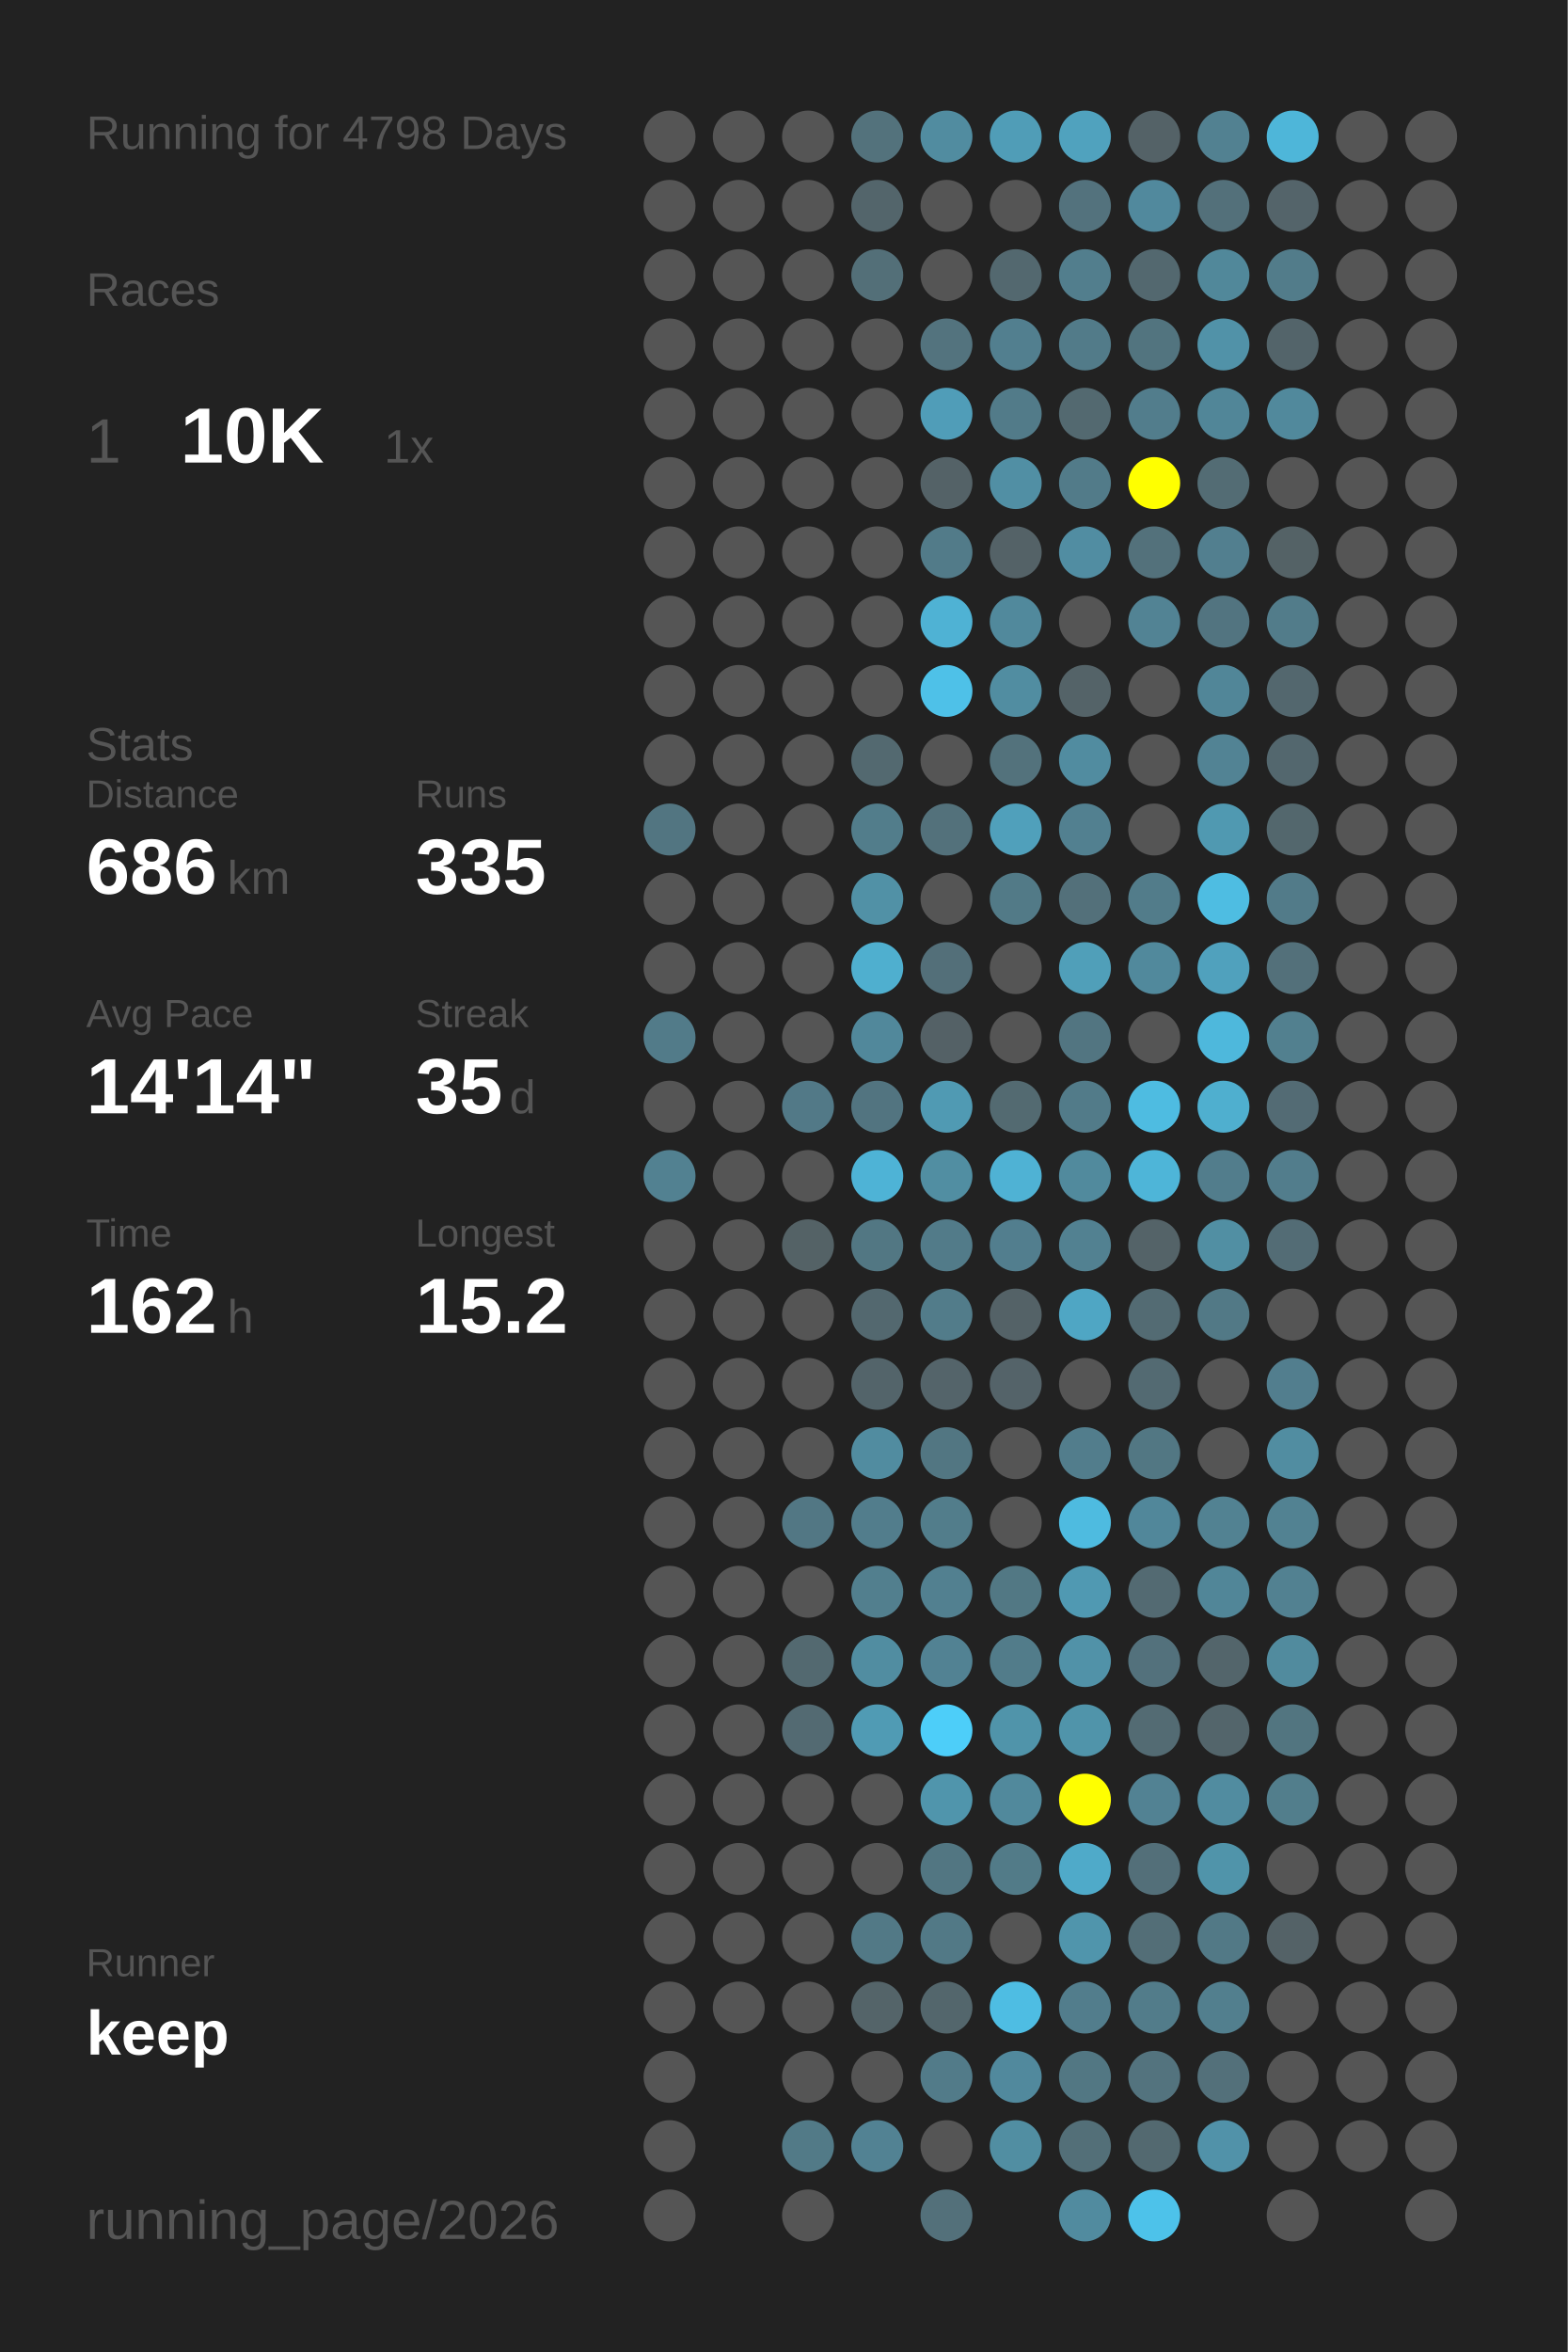
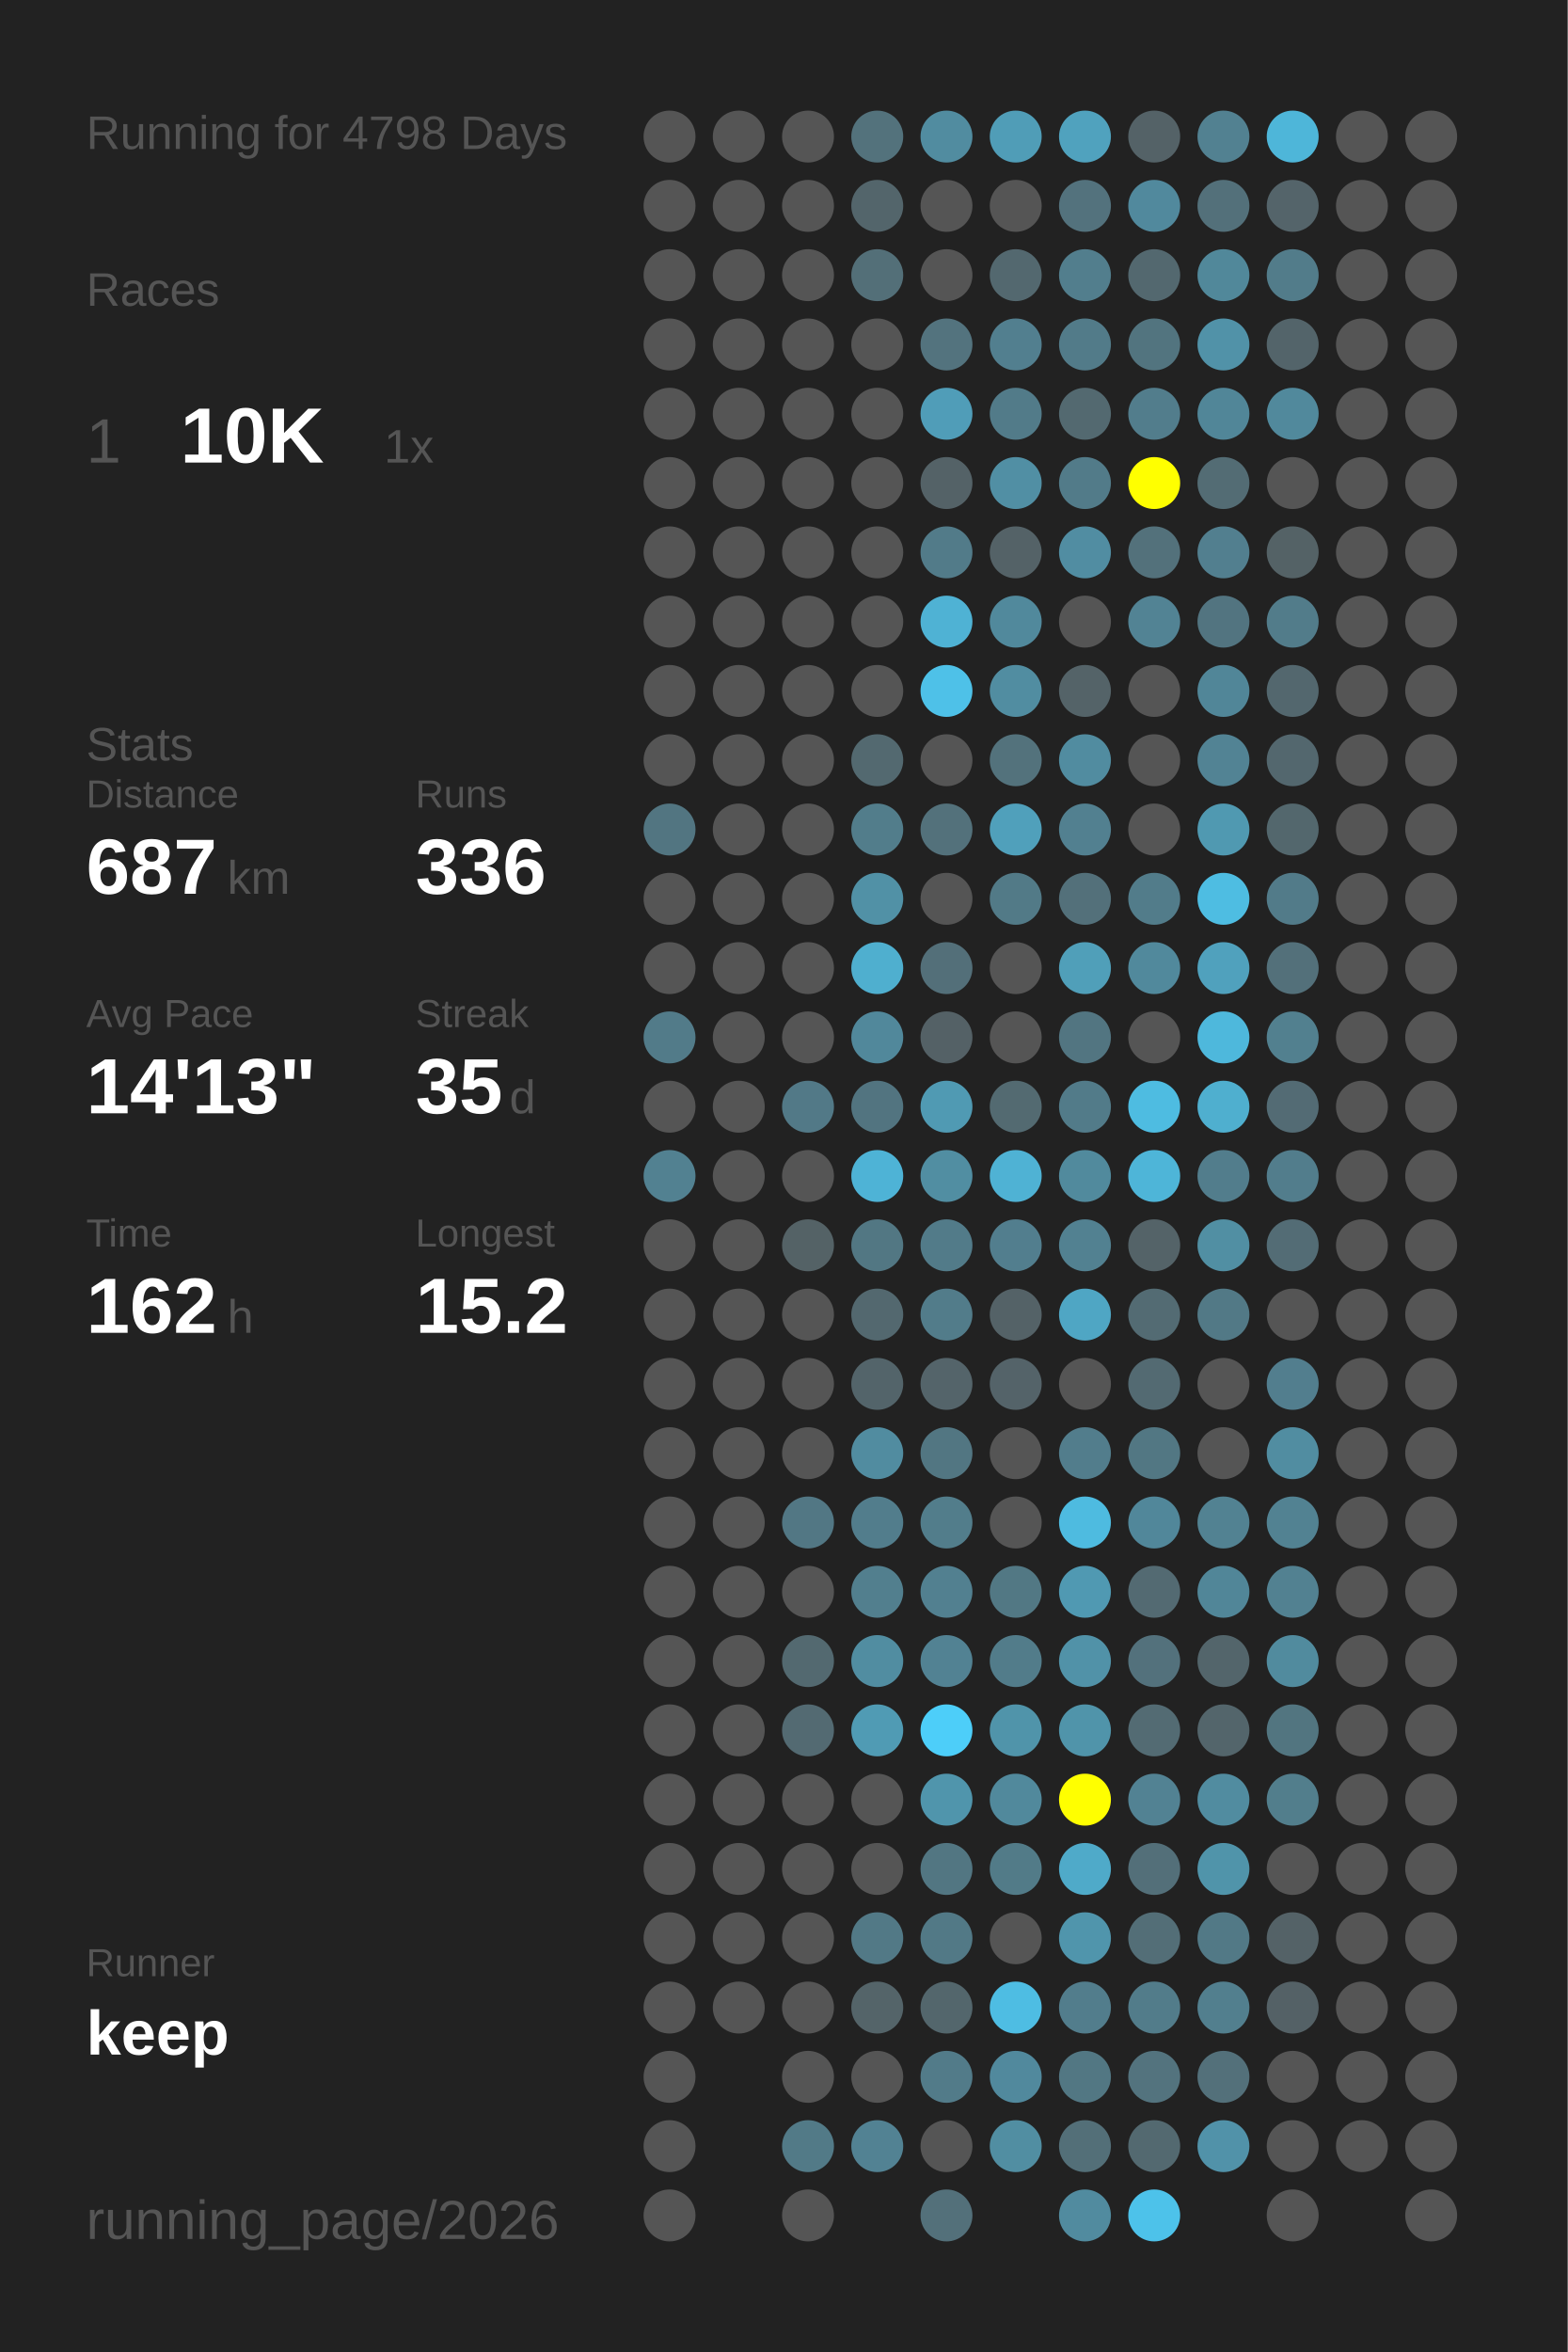
<svg xmlns="http://www.w3.org/2000/svg" baseProfile="full" height="300mm" version="1.1" viewBox="0,0,200,300" width="200mm">
  <defs />
  <rect fill="#222222" height="300" width="200" x="0" y="0" />
  <text fill="#555555" style="font-size:6px; font-family:Arial;" x="11" y="19">Running for 4798 Days</text>
  <text fill="#555555" style="font-size:6px; font-family:Arial;" x="11" y="39">Races</text>
  <text fill="#555555" style="font-size:8px; font-family:Arial;" x="11" y="59">1</text>
  <text fill="#FFFFFF" style="font-size:10px; font-family:Arial; font-weight:bold;" x="23" y="59">10K</text>
  <text fill="#555555" style="font-size:6px; font-family:Arial;" x="49" y="59">1x</text>
  <text fill="#555555" style="font-size:6px; font-family:Arial;" x="11" y="97">Stats</text>
  <text fill="#555555" style="font-size:5px; font-family:Arial;" x="11" y="103">Distance</text>
-   <text fill="#FFFFFF" style="font-size:10px; font-family:Arial; font-weight:bold;" x="11" y="114">686</text>
+   <text fill="#FFFFFF" style="font-size:10px; font-family:Arial; font-weight:bold;" x="11" y="114">687</text>
  <text fill="#555555" style="font-size:6px; font-family:Arial;" x="29" y="114">km</text>
  <text fill="#555555" style="font-size:5px; font-family:Arial;" x="53" y="103">Runs</text>
-   <text fill="#FFFFFF" style="font-size:10px; font-family:Arial; font-weight:bold;" x="53" y="114">335</text>
+   <text fill="#FFFFFF" style="font-size:10px; font-family:Arial; font-weight:bold;" x="53" y="114">336</text>
  <text fill="#555555" style="font-size:5px; font-family:Arial;" x="11" y="131">Avg Pace</text>
-   <text fill="#FFFFFF" style="font-size:10px; font-family:Arial; font-weight:bold;" x="11" y="142">14'14"</text>
+   <text fill="#FFFFFF" style="font-size:10px; font-family:Arial; font-weight:bold;" x="11" y="142">14'13"</text>
  <text fill="#555555" style="font-size:5px; font-family:Arial;" x="53" y="131">Streak</text>
  <text fill="#FFFFFF" style="font-size:10px; font-family:Arial; font-weight:bold;" x="53" y="142">35</text>
  <text fill="#555555" style="font-size:6px; font-family:Arial;" x="65" y="142">d</text>
  <text fill="#555555" style="font-size:5px; font-family:Arial;" x="11" y="159">Time</text>
  <text fill="#FFFFFF" style="font-size:10px; font-family:Arial; font-weight:bold;" x="11" y="170">162</text>
  <text fill="#555555" style="font-size:6px; font-family:Arial;" x="29" y="170">h</text>
  <text fill="#555555" style="font-size:5px; font-family:Arial;" x="53" y="159">Longest</text>
  <text fill="#FFFFFF" style="font-size:10px; font-family:Arial; font-weight:bold;" x="53" y="170">15.2</text>
  <text fill="#555555" style="font-size:5px; font-family:Arial;" x="11" y="252.065">Runner</text>
  <text fill="#FFFFFF" style="font-size:8px; font-family:Arial; font-weight:bold;" x="11" y="262.065">keep</text>
  <text fill="#555555" style="font-size:7px; font-family:Arial;" x="11" y="285.581">running_page/2026</text>
  <circle cx="85.417" cy="17.419" fill="#555555" r="3.312" />
  <circle cx="85.417" cy="26.258" fill="#555555" r="3.312" />
  <circle cx="85.417" cy="35.097" fill="#555555" r="3.312" />
  <circle cx="85.417" cy="43.935" fill="#555555" r="3.312" />
  <circle cx="85.417" cy="52.774" fill="#555555" r="3.312" />
  <circle cx="85.417" cy="61.613" fill="#555555" r="3.312" />
  <circle cx="85.417" cy="70.452" fill="#555555" r="3.312" />
  <circle cx="85.417" cy="79.29" fill="#555555" r="3.312" />
  <circle cx="85.417" cy="88.129" fill="#555555" r="3.312" />
  <circle cx="85.417" cy="96.968" fill="#555555" r="3.312" />
  <circle cx="85.417" cy="105.806" fill="#527581" r="3.312" />
  <circle cx="85.417" cy="114.645" fill="#555555" r="3.312" />
  <circle cx="85.417" cy="123.484" fill="#555555" r="3.312" />
  <circle cx="85.417" cy="132.323" fill="#527b89" r="3.312" />
  <circle cx="85.417" cy="141.161" fill="#555555" r="3.312" />
  <circle cx="85.417" cy="150" fill="#528191" r="3.312" />
  <circle cx="85.417" cy="158.839" fill="#555555" r="3.312" />
  <circle cx="85.417" cy="167.677" fill="#555555" r="3.312" />
  <circle cx="85.417" cy="176.516" fill="#555555" r="3.312" />
  <circle cx="85.417" cy="185.355" fill="#555555" r="3.312" />
  <circle cx="85.417" cy="194.194" fill="#555555" r="3.312" />
  <circle cx="85.417" cy="203.032" fill="#555555" r="3.312" />
  <circle cx="85.417" cy="211.871" fill="#555555" r="3.312" />
  <circle cx="85.417" cy="220.71" fill="#555555" r="3.312" />
  <circle cx="85.417" cy="229.548" fill="#555555" r="3.312" />
  <circle cx="85.417" cy="238.387" fill="#555555" r="3.312" />
  <circle cx="85.417" cy="247.226" fill="#555555" r="3.312" />
  <circle cx="85.417" cy="256.065" fill="#555555" r="3.312" />
  <circle cx="85.417" cy="264.903" fill="#555555" r="3.312" />
  <circle cx="85.417" cy="273.742" fill="#555555" r="3.312" />
  <circle cx="85.417" cy="282.581" fill="#555555" r="3.312" />
  <circle cx="94.25" cy="17.419" fill="#555555" r="3.312" />
  <circle cx="94.25" cy="26.258" fill="#555555" r="3.312" />
  <circle cx="94.25" cy="35.097" fill="#555555" r="3.312" />
  <circle cx="94.25" cy="43.935" fill="#555555" r="3.312" />
  <circle cx="94.25" cy="52.774" fill="#555555" r="3.312" />
  <circle cx="94.25" cy="61.613" fill="#555555" r="3.312" />
  <circle cx="94.25" cy="70.452" fill="#555555" r="3.312" />
  <circle cx="94.25" cy="79.29" fill="#555555" r="3.312" />
  <circle cx="94.25" cy="88.129" fill="#555555" r="3.312" />
  <circle cx="94.25" cy="96.968" fill="#555555" r="3.312" />
  <circle cx="94.25" cy="105.806" fill="#555555" r="3.312" />
  <circle cx="94.25" cy="114.645" fill="#555555" r="3.312" />
  <circle cx="94.25" cy="123.484" fill="#555555" r="3.312" />
  <circle cx="94.25" cy="132.323" fill="#555555" r="3.312" />
  <circle cx="94.25" cy="141.161" fill="#555555" r="3.312" />
  <circle cx="94.25" cy="150" fill="#555555" r="3.312" />
  <circle cx="94.25" cy="158.839" fill="#555555" r="3.312" />
  <circle cx="94.25" cy="167.677" fill="#555555" r="3.312" />
  <circle cx="94.25" cy="176.516" fill="#555555" r="3.312" />
  <circle cx="94.25" cy="185.355" fill="#555555" r="3.312" />
  <circle cx="94.25" cy="194.194" fill="#555555" r="3.312" />
  <circle cx="94.25" cy="203.032" fill="#555555" r="3.312" />
  <circle cx="94.25" cy="211.871" fill="#555555" r="3.312" />
  <circle cx="94.25" cy="220.71" fill="#555555" r="3.312" />
  <circle cx="94.25" cy="229.548" fill="#555555" r="3.312" />
  <circle cx="94.25" cy="238.387" fill="#555555" r="3.312" />
  <circle cx="94.25" cy="247.226" fill="#555555" r="3.312" />
  <circle cx="94.25" cy="256.065" fill="#555555" r="3.312" />
  <circle cx="103.083" cy="17.419" fill="#555555" r="3.312" />
  <circle cx="103.083" cy="26.258" fill="#555555" r="3.312" />
  <circle cx="103.083" cy="35.097" fill="#555555" r="3.312" />
  <circle cx="103.083" cy="43.935" fill="#555555" r="3.312" />
  <circle cx="103.083" cy="52.774" fill="#555555" r="3.312" />
  <circle cx="103.083" cy="61.613" fill="#555555" r="3.312" />
  <circle cx="103.083" cy="70.452" fill="#555555" r="3.312" />
  <circle cx="103.083" cy="79.29" fill="#555555" r="3.312" />
  <circle cx="103.083" cy="88.129" fill="#555555" r="3.312" />
  <circle cx="103.083" cy="96.968" fill="#555555" r="3.312" />
  <circle cx="103.083" cy="105.806" fill="#555555" r="3.312" />
  <circle cx="103.083" cy="114.645" fill="#555555" r="3.312" />
  <circle cx="103.083" cy="123.484" fill="#555555" r="3.312" />
  <circle cx="103.083" cy="132.323" fill="#555555" r="3.312" />
  <circle cx="103.083" cy="141.161" fill="#527987" r="3.312" />
  <circle cx="103.083" cy="150" fill="#555555" r="3.312" />
  <circle cx="103.083" cy="158.839" fill="#546266" r="3.312" />
  <circle cx="103.083" cy="167.677" fill="#555555" r="3.312" />
  <circle cx="103.083" cy="176.516" fill="#555555" r="3.312" />
  <circle cx="103.083" cy="185.355" fill="#555555" r="3.312" />
  <circle cx="103.083" cy="194.194" fill="#527784" r="3.312" />
  <circle cx="103.083" cy="203.032" fill="#555555" r="3.312" />
  <circle cx="103.083" cy="211.871" fill="#536970" r="3.312" />
  <circle cx="103.083" cy="220.71" fill="#536a72" r="3.312" />
  <circle cx="103.083" cy="229.548" fill="#555555" r="3.312" />
  <circle cx="103.083" cy="238.387" fill="#555555" r="3.312" />
  <circle cx="103.083" cy="247.226" fill="#555555" r="3.312" />
  <circle cx="103.083" cy="256.065" fill="#555555" r="3.312" />
  <circle cx="103.083" cy="264.903" fill="#555555" r="3.312" />
  <circle cx="103.083" cy="273.742" fill="#527a87" r="3.312" />
  <circle cx="103.083" cy="282.581" fill="#555555" r="3.312" />
  <circle cx="111.917" cy="17.419" fill="#53727c" r="3.312" />
  <circle cx="111.917" cy="26.258" fill="#53656b" r="3.312" />
  <circle cx="111.917" cy="35.097" fill="#536f78" r="3.312" />
  <circle cx="111.917" cy="43.935" fill="#555555" r="3.312" />
  <circle cx="111.917" cy="52.774" fill="#555555" r="3.312" />
  <circle cx="111.917" cy="61.613" fill="#555555" r="3.312" />
  <circle cx="111.917" cy="70.452" fill="#555555" r="3.312" />
  <circle cx="111.917" cy="79.29" fill="#555555" r="3.312" />
  <circle cx="111.917" cy="88.129" fill="#555555" r="3.312" />
  <circle cx="111.917" cy="96.968" fill="#536970" r="3.312" />
  <circle cx="111.917" cy="105.806" fill="#527d8b" r="3.312" />
  <circle cx="111.917" cy="114.645" fill="#5191a6" r="3.312" />
  <circle cx="111.917" cy="123.484" fill="#4fafcf" r="3.312" />
  <circle cx="111.917" cy="132.323" fill="#51889b" r="3.312" />
  <circle cx="111.917" cy="141.161" fill="#527480" r="3.312" />
  <circle cx="111.917" cy="150" fill="#4eb3d6" r="3.312" />
  <circle cx="111.917" cy="158.839" fill="#527783" r="3.312" />
  <circle cx="111.917" cy="167.677" fill="#53686f" r="3.312" />
  <circle cx="111.917" cy="176.516" fill="#53646a" r="3.312" />
  <circle cx="111.917" cy="185.355" fill="#518ca0" r="3.312" />
  <circle cx="111.917" cy="194.194" fill="#527d8c" r="3.312" />
  <circle cx="111.917" cy="203.032" fill="#527f8e" r="3.312" />
  <circle cx="111.917" cy="211.871" fill="#518da1" r="3.312" />
  <circle cx="111.917" cy="220.71" fill="#509bb4" r="3.312" />
  <circle cx="111.917" cy="229.548" fill="#555555" r="3.312" />
  <circle cx="111.917" cy="238.387" fill="#555555" r="3.312" />
  <circle cx="111.917" cy="247.226" fill="#527986" r="3.312" />
  <circle cx="111.917" cy="256.065" fill="#546469" r="3.312" />
  <circle cx="111.917" cy="264.903" fill="#555555" r="3.312" />
  <circle cx="111.917" cy="273.742" fill="#528293" r="3.312" />
  <circle cx="120.75" cy="17.419" fill="#518ca0" r="3.312" />
  <circle cx="120.75" cy="26.258" fill="#555555" r="3.312" />
  <circle cx="120.75" cy="35.097" fill="#555555" r="3.312" />
  <circle cx="120.75" cy="43.935" fill="#53737e" r="3.312" />
  <circle cx="120.75" cy="52.774" fill="#509db8" r="3.312" />
  <circle cx="120.75" cy="61.613" fill="#546267" r="3.312" />
  <circle cx="120.75" cy="70.452" fill="#527b89" r="3.312" />
  <circle cx="120.75" cy="79.29" fill="#4fb2d4" r="3.312" />
  <circle cx="120.75" cy="88.129" fill="#4ec1e8" r="3.312" />
  <circle cx="120.75" cy="96.968" fill="#555555" r="3.312" />
  <circle cx="120.75" cy="105.806" fill="#53717b" r="3.312" />
  <circle cx="120.75" cy="114.645" fill="#555555" r="3.312" />
  <circle cx="120.75" cy="123.484" fill="#536f79" r="3.312" />
  <circle cx="120.75" cy="132.323" fill="#546166" r="3.312" />
  <circle cx="120.75" cy="141.161" fill="#509ab3" r="3.312" />
  <circle cx="120.75" cy="150" fill="#518ea2" r="3.312" />
  <circle cx="120.75" cy="158.839" fill="#527b89" r="3.312" />
  <circle cx="120.75" cy="167.677" fill="#527c8a" r="3.312" />
  <circle cx="120.75" cy="176.516" fill="#54646a" r="3.312" />
  <circle cx="120.75" cy="185.355" fill="#527682" r="3.312" />
  <circle cx="120.75" cy="194.194" fill="#527d8b" r="3.312" />
  <circle cx="120.75" cy="203.032" fill="#528090" r="3.312" />
  <circle cx="120.75" cy="211.871" fill="#528293" r="3.312" />
  <circle cx="120.75" cy="220.71" fill="#4dcef9" r="3.312" />
  <circle cx="120.75" cy="229.548" fill="#5095ac" r="3.312" />
  <circle cx="120.75" cy="238.387" fill="#527682" r="3.312" />
  <circle cx="120.75" cy="247.226" fill="#527986" r="3.312" />
  <circle cx="120.75" cy="256.065" fill="#53666c" r="3.312" />
  <circle cx="120.75" cy="264.903" fill="#527b89" r="3.312" />
  <circle cx="120.75" cy="273.742" fill="#555555" r="3.312" />
  <circle cx="120.75" cy="282.581" fill="#53707a" r="3.312" />
  <circle cx="129.583" cy="17.419" fill="#509db7" r="3.312" />
  <circle cx="129.583" cy="26.258" fill="#555555" r="3.312" />
  <circle cx="129.583" cy="35.097" fill="#53686f" r="3.312" />
  <circle cx="129.583" cy="43.935" fill="#527f8f" r="3.312" />
  <circle cx="129.583" cy="52.774" fill="#527b89" r="3.312" />
  <circle cx="129.583" cy="61.613" fill="#518fa4" r="3.312" />
  <circle cx="129.583" cy="70.452" fill="#546267" r="3.312" />
  <circle cx="129.583" cy="79.29" fill="#51899c" r="3.312" />
  <circle cx="129.583" cy="88.129" fill="#518da1" r="3.312" />
  <circle cx="129.583" cy="96.968" fill="#53727c" r="3.312" />
  <circle cx="129.583" cy="105.806" fill="#50a0bb" r="3.312" />
  <circle cx="129.583" cy="114.645" fill="#527a87" r="3.312" />
  <circle cx="129.583" cy="123.484" fill="#555555" r="3.312" />
  <circle cx="129.583" cy="132.323" fill="#555555" r="3.312" />
  <circle cx="129.583" cy="141.161" fill="#536a71" r="3.312" />
  <circle cx="129.583" cy="150" fill="#4fb2d4" r="3.312" />
  <circle cx="129.583" cy="158.839" fill="#527e8e" r="3.312" />
  <circle cx="129.583" cy="167.677" fill="#546267" r="3.312" />
  <circle cx="129.583" cy="176.516" fill="#546369" r="3.312" />
  <circle cx="129.583" cy="185.355" fill="#555555" r="3.312" />
  <circle cx="129.583" cy="194.194" fill="#555555" r="3.312" />
  <circle cx="129.583" cy="203.032" fill="#527884" r="3.312" />
  <circle cx="129.583" cy="211.871" fill="#527c8a" r="3.312" />
  <circle cx="129.583" cy="220.71" fill="#5094aa" r="3.312" />
  <circle cx="129.583" cy="229.548" fill="#51899c" r="3.312" />
  <circle cx="129.583" cy="238.387" fill="#527b88" r="3.312" />
  <circle cx="129.583" cy="247.226" fill="#555555" r="3.312" />
  <circle cx="129.583" cy="256.065" fill="#4ebde3" r="3.312" />
  <circle cx="129.583" cy="264.903" fill="#51899d" r="3.312" />
  <circle cx="129.583" cy="273.742" fill="#518ea2" r="3.312" />
  <circle cx="138.417" cy="17.419" fill="#50a2be" r="3.312" />
  <circle cx="138.417" cy="26.258" fill="#53727d" r="3.312" />
  <circle cx="138.417" cy="35.097" fill="#527e8d" r="3.312" />
  <circle cx="138.417" cy="43.935" fill="#527b89" r="3.312" />
  <circle cx="138.417" cy="52.774" fill="#536970" r="3.312" />
  <circle cx="138.417" cy="61.613" fill="#527b89" r="3.312" />
  <circle cx="138.417" cy="70.452" fill="#518da2" r="3.312" />
  <circle cx="138.417" cy="79.29" fill="#555555" r="3.312" />
  <circle cx="138.417" cy="88.129" fill="#546368" r="3.312" />
  <circle cx="138.417" cy="96.968" fill="#518ca0" r="3.312" />
  <circle cx="138.417" cy="105.806" fill="#528090" r="3.312" />
  <circle cx="138.417" cy="114.645" fill="#53707a" r="3.312" />
  <circle cx="138.417" cy="123.484" fill="#509fb9" r="3.312" />
  <circle cx="138.417" cy="132.323" fill="#527581" r="3.312" />
  <circle cx="138.417" cy="141.161" fill="#527b89" r="3.312" />
  <circle cx="138.417" cy="150" fill="#518a9d" r="3.312" />
  <circle cx="138.417" cy="158.839" fill="#528191" r="3.312" />
  <circle cx="138.417" cy="167.677" fill="#4fa6c4" r="3.312" />
  <circle cx="138.417" cy="176.516" fill="#555555" r="3.312" />
  <circle cx="138.417" cy="185.355" fill="#527d8c" r="3.312" />
  <circle cx="138.417" cy="194.194" fill="#4ebbe0" r="3.312" />
  <circle cx="138.417" cy="203.032" fill="#5099b2" r="3.312" />
  <circle cx="138.417" cy="211.871" fill="#5192a8" r="3.312" />
  <circle cx="138.417" cy="220.71" fill="#5094aa" r="3.312" />
  <circle cx="138.417" cy="229.548" fill="#FFFF00" r="3.312" />
  <circle cx="138.417" cy="238.387" fill="#4faac9" r="3.312" />
  <circle cx="138.417" cy="247.226" fill="#5095ac" r="3.312" />
  <circle cx="138.417" cy="256.065" fill="#527d8c" r="3.312" />
  <circle cx="138.417" cy="264.903" fill="#527783" r="3.312" />
  <circle cx="138.417" cy="273.742" fill="#536f78" r="3.312" />
  <circle cx="138.417" cy="282.581" fill="#518b9f" r="3.312" />
  <circle cx="147.25" cy="17.419" fill="#546267" r="3.312" />
  <circle cx="147.25" cy="26.258" fill="#51899d" r="3.312" />
  <circle cx="147.25" cy="35.097" fill="#53686f" r="3.312" />
  <circle cx="147.25" cy="43.935" fill="#52747f" r="3.312" />
  <circle cx="147.25" cy="52.774" fill="#527d8c" r="3.312" />
  <circle cx="147.25" cy="61.613" fill="#FFFF00" r="3.312" />
  <circle cx="147.25" cy="70.452" fill="#53717b" r="3.312" />
  <circle cx="147.25" cy="79.29" fill="#528394" r="3.312" />
  <circle cx="147.25" cy="88.129" fill="#555555" r="3.312" />
  <circle cx="147.25" cy="96.968" fill="#555555" r="3.312" />
  <circle cx="147.25" cy="105.806" fill="#555555" r="3.312" />
  <circle cx="147.25" cy="114.645" fill="#527c8a" r="3.312" />
  <circle cx="147.25" cy="123.484" fill="#51899c" r="3.312" />
  <circle cx="147.25" cy="132.323" fill="#555555" r="3.312" />
  <circle cx="147.25" cy="141.161" fill="#4ebce1" r="3.312" />
  <circle cx="147.25" cy="150" fill="#4eb5d8" r="3.312" />
  <circle cx="147.25" cy="158.839" fill="#546368" r="3.312" />
  <circle cx="147.25" cy="167.677" fill="#536b73" r="3.312" />
  <circle cx="147.25" cy="176.516" fill="#536a72" r="3.312" />
  <circle cx="147.25" cy="185.355" fill="#527783" r="3.312" />
  <circle cx="147.25" cy="194.194" fill="#51879a" r="3.312" />
  <circle cx="147.25" cy="203.032" fill="#536a72" r="3.312" />
  <circle cx="147.25" cy="211.871" fill="#53717c" r="3.312" />
  <circle cx="147.25" cy="220.71" fill="#536b73" r="3.312" />
  <circle cx="147.25" cy="229.548" fill="#528293" r="3.312" />
  <circle cx="147.25" cy="238.387" fill="#536f79" r="3.312" />
  <circle cx="147.25" cy="247.226" fill="#536e77" r="3.312" />
  <circle cx="147.25" cy="256.065" fill="#527c8a" r="3.312" />
  <circle cx="147.25" cy="264.903" fill="#53737e" r="3.312" />
  <circle cx="147.25" cy="273.742" fill="#536970" r="3.312" />
  <circle cx="147.25" cy="282.581" fill="#4dc2ea" r="3.312" />
  <circle cx="156.083" cy="17.419" fill="#528191" r="3.312" />
  <circle cx="156.083" cy="26.258" fill="#53707a" r="3.312" />
  <circle cx="156.083" cy="35.097" fill="#51889a" r="3.312" />
  <circle cx="156.083" cy="43.935" fill="#5192a8" r="3.312" />
  <circle cx="156.083" cy="52.774" fill="#518698" r="3.312" />
  <circle cx="156.083" cy="61.613" fill="#536c74" r="3.312" />
  <circle cx="156.083" cy="70.452" fill="#527f8f" r="3.312" />
  <circle cx="156.083" cy="79.29" fill="#527480" r="3.312" />
  <circle cx="156.083" cy="88.129" fill="#518698" r="3.312" />
  <circle cx="156.083" cy="96.968" fill="#528394" r="3.312" />
  <circle cx="156.083" cy="105.806" fill="#5099b1" r="3.312" />
  <circle cx="156.083" cy="114.645" fill="#4ebde2" r="3.312" />
  <circle cx="156.083" cy="123.484" fill="#50a1bd" r="3.312" />
  <circle cx="156.083" cy="132.323" fill="#4eb8dc" r="3.312" />
  <circle cx="156.083" cy="141.161" fill="#4fafcf" r="3.312" />
  <circle cx="156.083" cy="150" fill="#527d8c" r="3.312" />
  <circle cx="156.083" cy="158.839" fill="#518fa3" r="3.312" />
  <circle cx="156.083" cy="167.677" fill="#527986" r="3.312" />
  <circle cx="156.083" cy="176.516" fill="#555555" r="3.312" />
  <circle cx="156.083" cy="185.355" fill="#555555" r="3.312" />
  <circle cx="156.083" cy="194.194" fill="#528292" r="3.312" />
  <circle cx="156.083" cy="203.032" fill="#518698" r="3.312" />
  <circle cx="156.083" cy="211.871" fill="#53656b" r="3.312" />
  <circle cx="156.083" cy="220.71" fill="#53656b" r="3.312" />
  <circle cx="156.083" cy="229.548" fill="#518ca0" r="3.312" />
  <circle cx="156.083" cy="238.387" fill="#5094aa" r="3.312" />
  <circle cx="156.083" cy="247.226" fill="#527986" r="3.312" />
  <circle cx="156.083" cy="256.065" fill="#527f8e" r="3.312" />
  <circle cx="156.083" cy="264.903" fill="#53707a" r="3.312" />
  <circle cx="156.083" cy="273.742" fill="#5192a9" r="3.312" />
  <circle cx="164.917" cy="17.419" fill="#4eb6d9" r="3.312" />
  <circle cx="164.917" cy="26.258" fill="#54646a" r="3.312" />
  <circle cx="164.917" cy="35.097" fill="#527c8a" r="3.312" />
  <circle cx="164.917" cy="43.935" fill="#53646a" r="3.312" />
  <circle cx="164.917" cy="52.774" fill="#51899c" r="3.312" />
  <circle cx="164.917" cy="61.613" fill="#555555" r="3.312" />
  <circle cx="164.917" cy="70.452" fill="#546266" r="3.312" />
  <circle cx="164.917" cy="79.29" fill="#527c8a" r="3.312" />
  <circle cx="164.917" cy="88.129" fill="#53676e" r="3.312" />
  <circle cx="164.917" cy="96.968" fill="#53676e" r="3.312" />
  <circle cx="164.917" cy="105.806" fill="#53676d" r="3.312" />
  <circle cx="164.917" cy="114.645" fill="#527b89" r="3.312" />
  <circle cx="164.917" cy="123.484" fill="#53707a" r="3.312" />
  <circle cx="164.917" cy="132.323" fill="#52808f" r="3.312" />
  <circle cx="164.917" cy="141.161" fill="#536b74" r="3.312" />
  <circle cx="164.917" cy="150" fill="#527d8c" r="3.312" />
  <circle cx="164.917" cy="158.839" fill="#536c75" r="3.312" />
  <circle cx="164.917" cy="167.677" fill="#555555" r="3.312" />
  <circle cx="164.917" cy="176.516" fill="#527e8e" r="3.312" />
  <circle cx="164.917" cy="185.355" fill="#518da1" r="3.312" />
  <circle cx="164.917" cy="194.194" fill="#528292" r="3.312" />
  <circle cx="164.917" cy="203.032" fill="#528191" r="3.312" />
  <circle cx="164.917" cy="211.871" fill="#518b9e" r="3.312" />
  <circle cx="164.917" cy="220.71" fill="#527580" r="3.312" />
  <circle cx="164.917" cy="229.548" fill="#527e8c" r="3.312" />
  <circle cx="164.917" cy="238.387" fill="#555555" r="3.312" />
  <circle cx="164.917" cy="247.226" fill="#546267" r="3.312" />
-   <circle cx="164.917" cy="256.065" fill="#555555" r="3.312" />
+   <circle cx="164.917" cy="256.065" fill="#546166" r="3.312" />
  <circle cx="164.917" cy="264.903" fill="#555555" r="3.312" />
  <circle cx="164.917" cy="273.742" fill="#555555" r="3.312" />
  <circle cx="164.917" cy="282.581" fill="#555555" r="3.312" />
  <circle cx="173.75" cy="17.419" fill="#555555" r="3.312" />
  <circle cx="173.75" cy="26.258" fill="#555555" r="3.312" />
  <circle cx="173.75" cy="35.097" fill="#555555" r="3.312" />
  <circle cx="173.75" cy="43.935" fill="#555555" r="3.312" />
  <circle cx="173.75" cy="52.774" fill="#555555" r="3.312" />
  <circle cx="173.75" cy="61.613" fill="#555555" r="3.312" />
  <circle cx="173.75" cy="70.452" fill="#555555" r="3.312" />
  <circle cx="173.75" cy="79.29" fill="#555555" r="3.312" />
  <circle cx="173.75" cy="88.129" fill="#555555" r="3.312" />
  <circle cx="173.75" cy="96.968" fill="#555555" r="3.312" />
  <circle cx="173.75" cy="105.806" fill="#555555" r="3.312" />
  <circle cx="173.75" cy="114.645" fill="#555555" r="3.312" />
  <circle cx="173.75" cy="123.484" fill="#555555" r="3.312" />
  <circle cx="173.75" cy="132.323" fill="#555555" r="3.312" />
  <circle cx="173.75" cy="141.161" fill="#555555" r="3.312" />
  <circle cx="173.75" cy="150" fill="#555555" r="3.312" />
  <circle cx="173.75" cy="158.839" fill="#555555" r="3.312" />
  <circle cx="173.75" cy="167.677" fill="#555555" r="3.312" />
  <circle cx="173.75" cy="176.516" fill="#555555" r="3.312" />
  <circle cx="173.75" cy="185.355" fill="#555555" r="3.312" />
  <circle cx="173.75" cy="194.194" fill="#555555" r="3.312" />
  <circle cx="173.75" cy="203.032" fill="#555555" r="3.312" />
  <circle cx="173.75" cy="211.871" fill="#555555" r="3.312" />
  <circle cx="173.75" cy="220.71" fill="#555555" r="3.312" />
  <circle cx="173.75" cy="229.548" fill="#555555" r="3.312" />
  <circle cx="173.75" cy="238.387" fill="#555555" r="3.312" />
  <circle cx="173.75" cy="247.226" fill="#555555" r="3.312" />
  <circle cx="173.75" cy="256.065" fill="#555555" r="3.312" />
  <circle cx="173.75" cy="264.903" fill="#555555" r="3.312" />
  <circle cx="173.75" cy="273.742" fill="#555555" r="3.312" />
  <circle cx="182.583" cy="17.419" fill="#555555" r="3.312" />
  <circle cx="182.583" cy="26.258" fill="#555555" r="3.312" />
  <circle cx="182.583" cy="35.097" fill="#555555" r="3.312" />
  <circle cx="182.583" cy="43.935" fill="#555555" r="3.312" />
  <circle cx="182.583" cy="52.774" fill="#555555" r="3.312" />
  <circle cx="182.583" cy="61.613" fill="#555555" r="3.312" />
  <circle cx="182.583" cy="70.452" fill="#555555" r="3.312" />
  <circle cx="182.583" cy="79.29" fill="#555555" r="3.312" />
  <circle cx="182.583" cy="88.129" fill="#555555" r="3.312" />
  <circle cx="182.583" cy="96.968" fill="#555555" r="3.312" />
  <circle cx="182.583" cy="105.806" fill="#555555" r="3.312" />
  <circle cx="182.583" cy="114.645" fill="#555555" r="3.312" />
  <circle cx="182.583" cy="123.484" fill="#555555" r="3.312" />
  <circle cx="182.583" cy="132.323" fill="#555555" r="3.312" />
  <circle cx="182.583" cy="141.161" fill="#555555" r="3.312" />
  <circle cx="182.583" cy="150" fill="#555555" r="3.312" />
  <circle cx="182.583" cy="158.839" fill="#555555" r="3.312" />
  <circle cx="182.583" cy="167.677" fill="#555555" r="3.312" />
  <circle cx="182.583" cy="176.516" fill="#555555" r="3.312" />
  <circle cx="182.583" cy="185.355" fill="#555555" r="3.312" />
  <circle cx="182.583" cy="194.194" fill="#555555" r="3.312" />
  <circle cx="182.583" cy="203.032" fill="#555555" r="3.312" />
  <circle cx="182.583" cy="211.871" fill="#555555" r="3.312" />
  <circle cx="182.583" cy="220.71" fill="#555555" r="3.312" />
  <circle cx="182.583" cy="229.548" fill="#555555" r="3.312" />
  <circle cx="182.583" cy="238.387" fill="#555555" r="3.312" />
  <circle cx="182.583" cy="247.226" fill="#555555" r="3.312" />
  <circle cx="182.583" cy="256.065" fill="#555555" r="3.312" />
  <circle cx="182.583" cy="264.903" fill="#555555" r="3.312" />
  <circle cx="182.583" cy="273.742" fill="#555555" r="3.312" />
  <circle cx="182.583" cy="282.581" fill="#555555" r="3.312" />
</svg>
